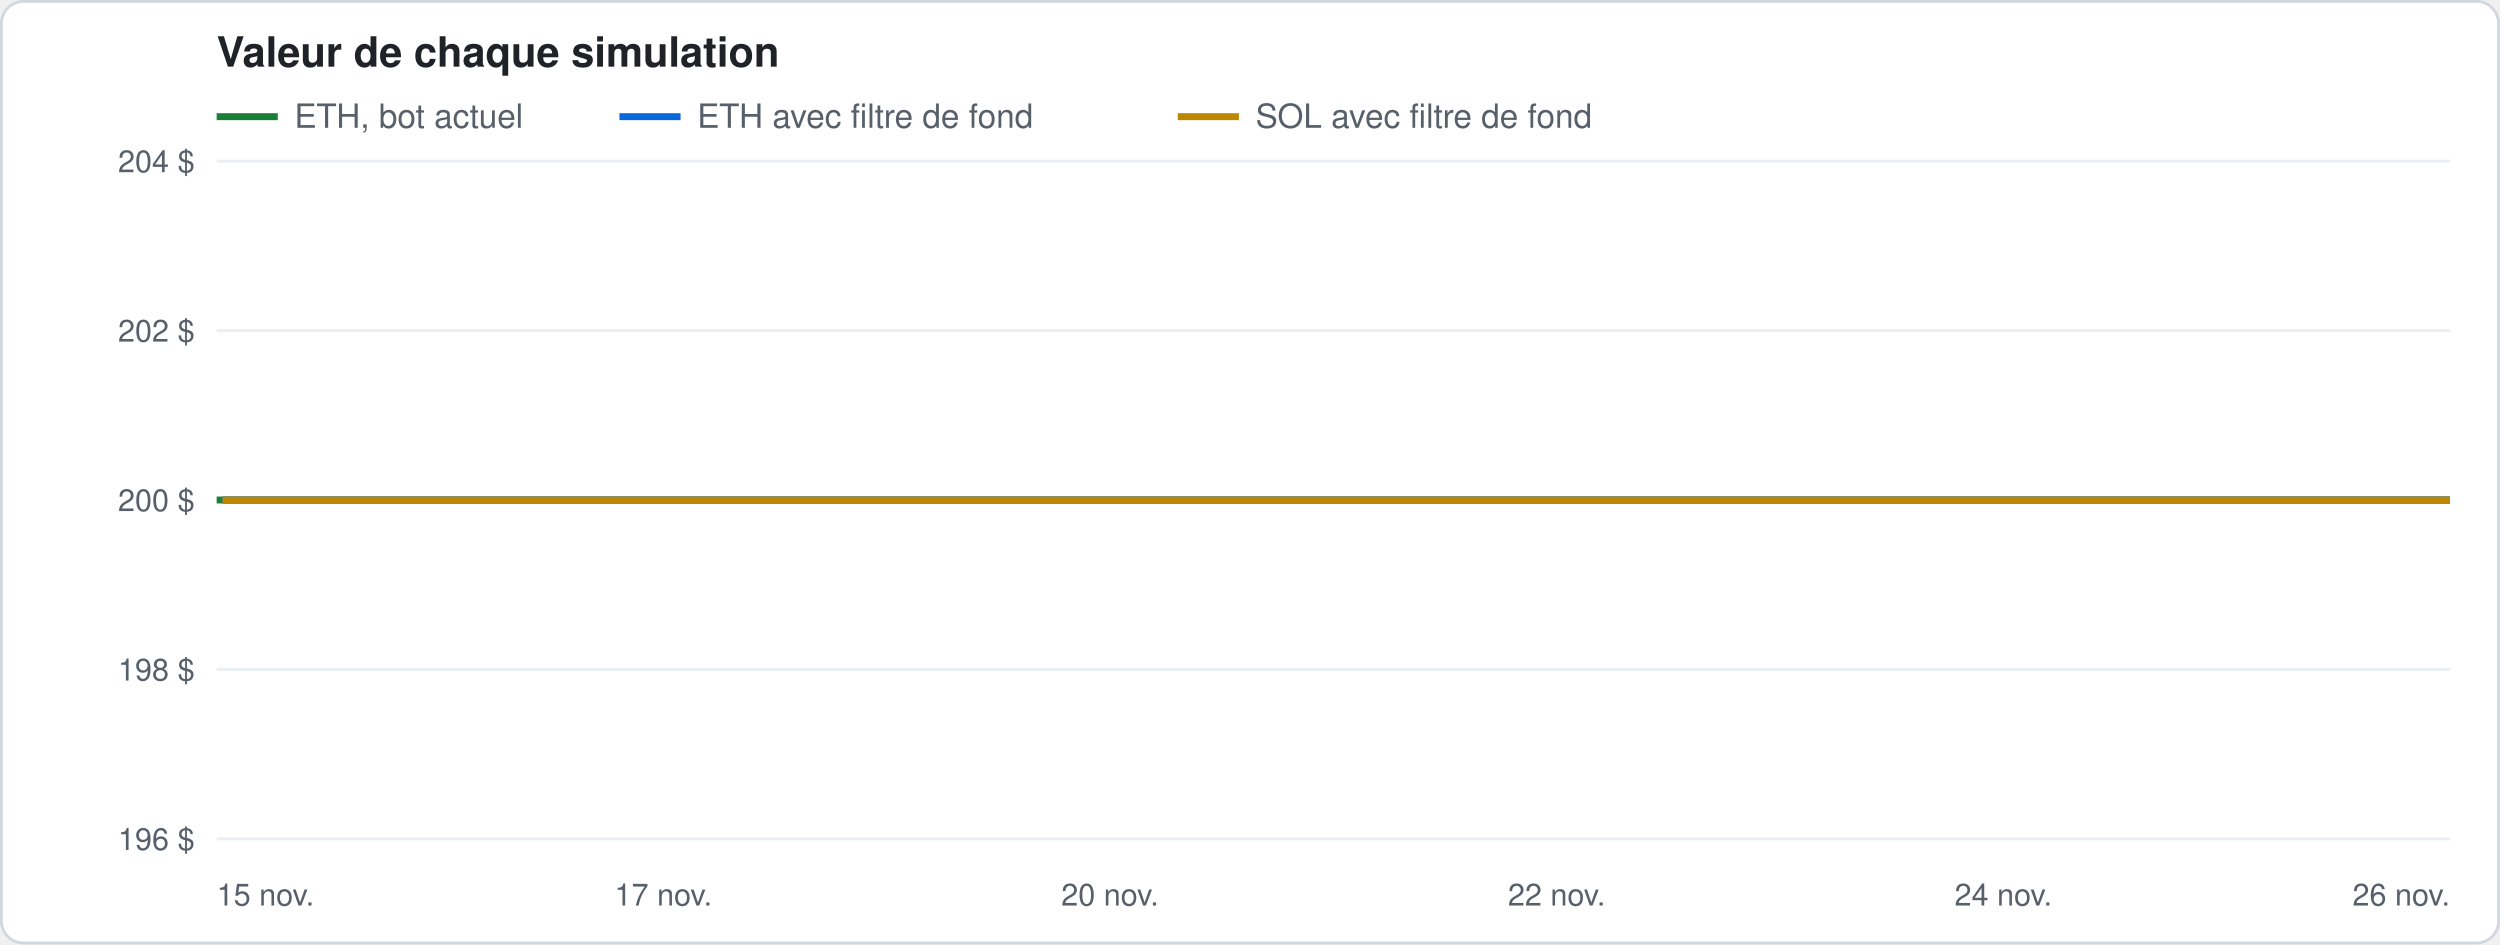
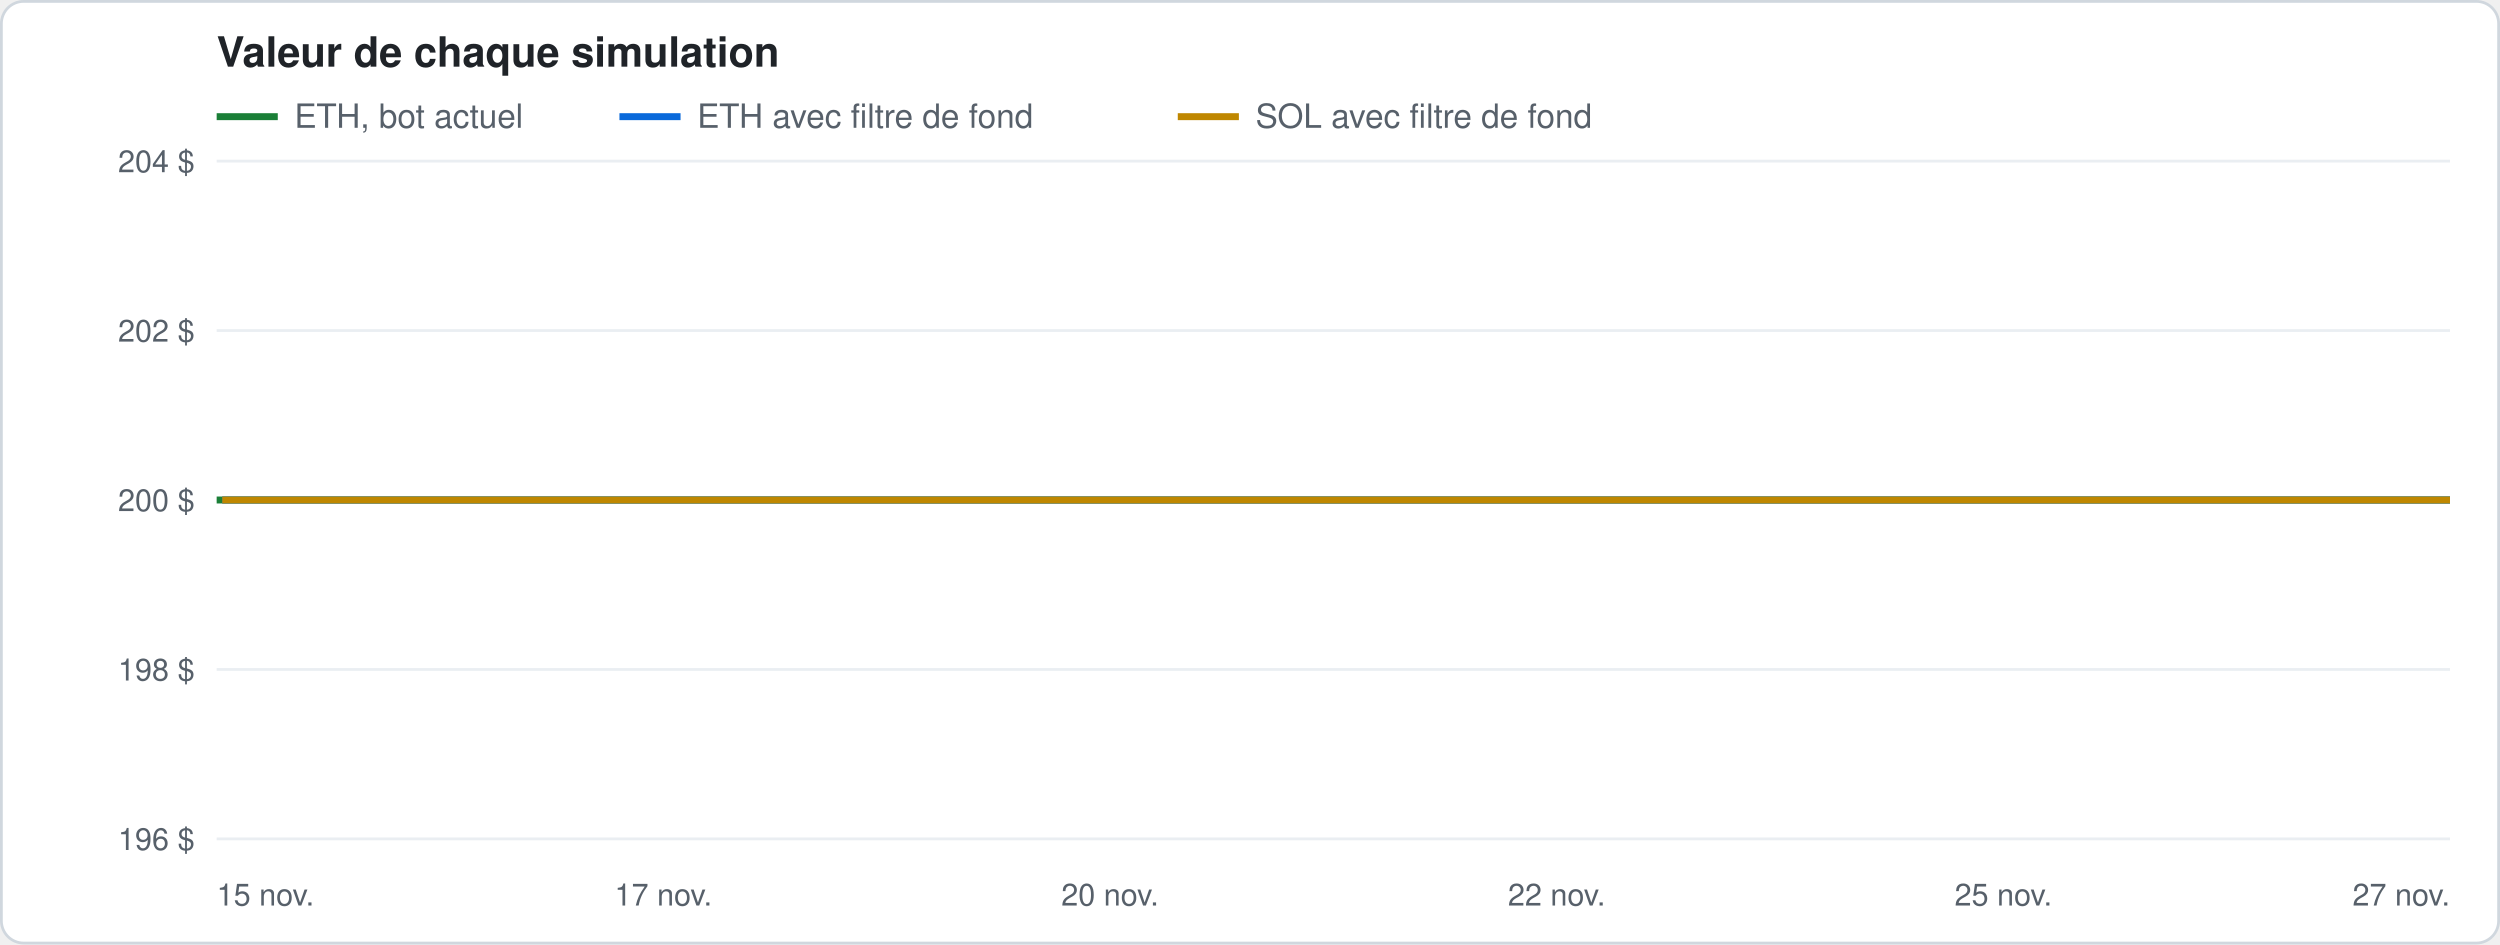
<svg xmlns="http://www.w3.org/2000/svg" width="900" height="340" viewBox="0 0 900 340" font-family="-apple-system, Segoe UI, Helvetica, Arial, sans-serif">
  <rect x="0.5" y="0.5" width="899" height="339" rx="8" fill="#ffffff" stroke="#d0d7de" />
  <text x="78" y="24" font-size="15" font-weight="600" fill="#1f2328">Valeur de chaque simulation</text>
  <line x1="78" y1="42" x2="100" y2="42" stroke="#1a7f37" stroke-width="2.5" />
  <text x="106" y="46" font-size="12" fill="#57606a">ETH, bot actuel</text>
  <line x1="223" y1="42" x2="245" y2="42" stroke="#0969da" stroke-width="2.5" />
  <text x="251" y="46" font-size="12" fill="#57606a">ETH avec filtre de fond</text>
  <line x1="424" y1="42" x2="446" y2="42" stroke="#bf8700" stroke-width="2.5" />
  <text x="452" y="46" font-size="12" fill="#57606a">SOL avec filtre de fond</text>
  <line x1="78" y1="302.0" x2="882" y2="302.0" stroke="#eaeef2" />
  <text x="70" y="306.0" font-size="11" fill="#57606a" text-anchor="end">196 $</text>
  <line x1="78" y1="241.0" x2="882" y2="241.0" stroke="#eaeef2" />
  <text x="70" y="245.0" font-size="11" fill="#57606a" text-anchor="end">198 $</text>
  <line x1="78" y1="180.0" x2="882" y2="180.0" stroke="#eaeef2" />
  <text x="70" y="184.0" font-size="11" fill="#57606a" text-anchor="end">200 $</text>
  <line x1="78" y1="119.0" x2="882" y2="119.0" stroke="#eaeef2" />
  <text x="70" y="123.0" font-size="11" fill="#57606a" text-anchor="end">202 $</text>
  <line x1="78" y1="58.0" x2="882" y2="58.0" stroke="#eaeef2" />
  <text x="70" y="62.0" font-size="11" fill="#57606a" text-anchor="end">204 $</text>
  <text x="78.0" y="326" font-size="11" fill="#57606a" text-anchor="start">15 nov.</text>
  <text x="238.8" y="326" font-size="11" fill="#57606a" text-anchor="middle">17 nov.</text>
  <text x="399.6" y="326" font-size="11" fill="#57606a" text-anchor="middle">20 nov.</text>
  <text x="560.4" y="326" font-size="11" fill="#57606a" text-anchor="middle">22 nov.</text>
-   <text x="721.2" y="326" font-size="11" fill="#57606a" text-anchor="middle">24 nov.</text>
-   <text x="882.0" y="326" font-size="11" fill="#57606a" text-anchor="end">26 nov.</text>
-   <polyline points="78.0,180.0 80.1,180.0 89.3,180.0 93.0,180.0 104.6,180.0 124.5,180.0 153.9,180.0 176.0,180.0 199.3,180.0 226.6,180.0 246.2,180.0 268.7,180.0 294.5,180.0 312.7,180.0 334.7,180.0 362.0,180.0 380.8,180.0 401.7,180.0 427.9,180.0 447.0,180.0 462.3,180.0 487.1,180.0 508.0,180.0 521.2,180.0 541.7,180.0 565.6,180.0 583.2,180.0 597.2,180.0 622.2,180.0 656.1,180.0 679.4,180.0 713.8,180.0 737.5,180.0 765.3,180.0 792.4,180.0 810.1,180.0 838.2,180.0 864.6,180.0 882.0,180.0" fill="none" stroke="#1a7f37" stroke-width="2.5" stroke-linejoin="round" />
-   <polyline points="80.1,180.0 89.3,180.0 93.0,180.0 104.6,180.0 124.5,180.0 153.9,180.0 176.0,180.0 199.3,180.0 226.6,180.0 246.2,180.0 268.7,180.0 294.5,180.0 312.7,180.0 334.8,180.0 362.1,180.0 380.8,180.0 401.7,180.0 427.9,180.0 447.0,180.0 462.3,180.0 487.1,180.0 508.0,180.0 521.2,180.0 541.8,180.0 565.6,180.0 583.2,180.0 597.2,180.0 622.2,180.0 656.1,180.0 679.4,180.0 713.8,180.0 737.5,180.0 765.3,180.0 792.4,180.0 810.1,180.0 838.2,180.0 864.6,180.0 882.0,180.0" fill="none" stroke="#0969da" stroke-width="2.5" stroke-linejoin="round" />
-   <polyline points="80.1,180.0 89.3,180.0 93.0,180.0 104.6,180.0 124.5,180.0 153.9,180.0 176.0,180.0 199.3,180.0 226.6,180.0 246.2,180.0 268.7,180.0 294.5,180.0 312.7,180.0 334.8,180.0 362.1,180.0 380.8,180.0 401.7,180.0 427.9,180.0 447.0,180.0 462.3,180.0 487.1,180.0 508.0,180.0 521.2,180.0 541.8,180.0 565.6,180.0 583.2,180.0 597.2,180.0 622.2,180.0 656.1,180.0 679.4,180.0 713.8,180.0 737.5,180.0 765.3,180.0 792.4,180.0 810.1,180.0 838.2,180.0 864.6,180.0 882.0,180.0" fill="none" stroke="#bf8700" stroke-width="2.5" stroke-linejoin="round" />
+   <text x="721.2" y="326" font-size="11" fill="#57606a" text-anchor="middle">25 nov.</text>
+   <text x="882.0" y="326" font-size="11" fill="#57606a" text-anchor="end">27 nov.</text>
+   <polyline points="78.0,180.0 80.0,180.0 88.9,180.0 92.5,180.0 103.7,180.0 122.8,180.0 151.3,180.0 172.6,180.0 195.1,180.0 221.4,180.0 240.3,180.0 262.1,180.0 287.0,180.0 304.6,180.0 325.8,180.0 352.2,180.0 370.3,180.0 390.5,180.0 415.8,180.0 434.2,180.0 448.9,180.0 472.9,180.0 493.1,180.0 505.8,180.0 525.7,180.0 548.7,180.0 565.7,180.0 579.2,180.0 603.3,180.0 636.0,180.0 658.5,180.0 691.8,180.0 714.6,180.0 741.4,180.0 767.6,180.0 784.7,180.0 811.8,180.0 837.3,180.0 854.1,180.0 882.0,180.0" fill="none" stroke="#1a7f37" stroke-width="2.5" stroke-linejoin="round" />
+   <polyline points="80.0,180.0 88.9,180.0 92.5,180.0 103.7,180.0 122.8,180.0 151.3,180.0 172.6,180.0 195.1,180.0 221.4,180.0 240.3,180.0 262.1,180.0 287.0,180.0 304.6,180.0 325.8,180.0 352.2,180.0 370.3,180.0 390.5,180.0 415.8,180.0 434.2,180.0 448.9,180.0 472.9,180.0 493.1,180.0 505.8,180.0 525.7,180.0 548.7,180.0 565.7,180.0 579.2,180.0 603.3,180.0 636.0,180.0 658.5,180.0 691.8,180.0 714.6,180.0 741.4,180.0 767.6,180.0 784.7,180.0 811.8,180.0 837.3,180.0 854.1,180.0 882.0,180.0" fill="none" stroke="#0969da" stroke-width="2.5" stroke-linejoin="round" />
+   <polyline points="80.0,180.0 88.9,180.0 92.5,180.0 103.7,180.0 122.8,180.0 151.3,180.0 172.6,180.0 195.1,180.0 221.4,180.0 240.3,180.0 262.1,180.0 287.0,180.0 304.6,180.0 325.8,180.0 352.2,180.0 370.3,180.0 390.5,180.0 415.8,180.0 434.2,180.0 448.9,180.0 472.9,180.0 493.1,180.0 505.8,180.0 525.7,180.0 548.7,180.0 565.7,180.0 579.2,180.0 603.3,180.0 636.1,180.0 658.5,180.0 691.8,180.0 714.6,180.0 741.4,180.0 767.6,180.0 784.7,180.0 811.8,180.0 837.3,180.0 854.1,180.0 882.0,180.0" fill="none" stroke="#bf8700" stroke-width="2.5" stroke-linejoin="round" />
</svg>
